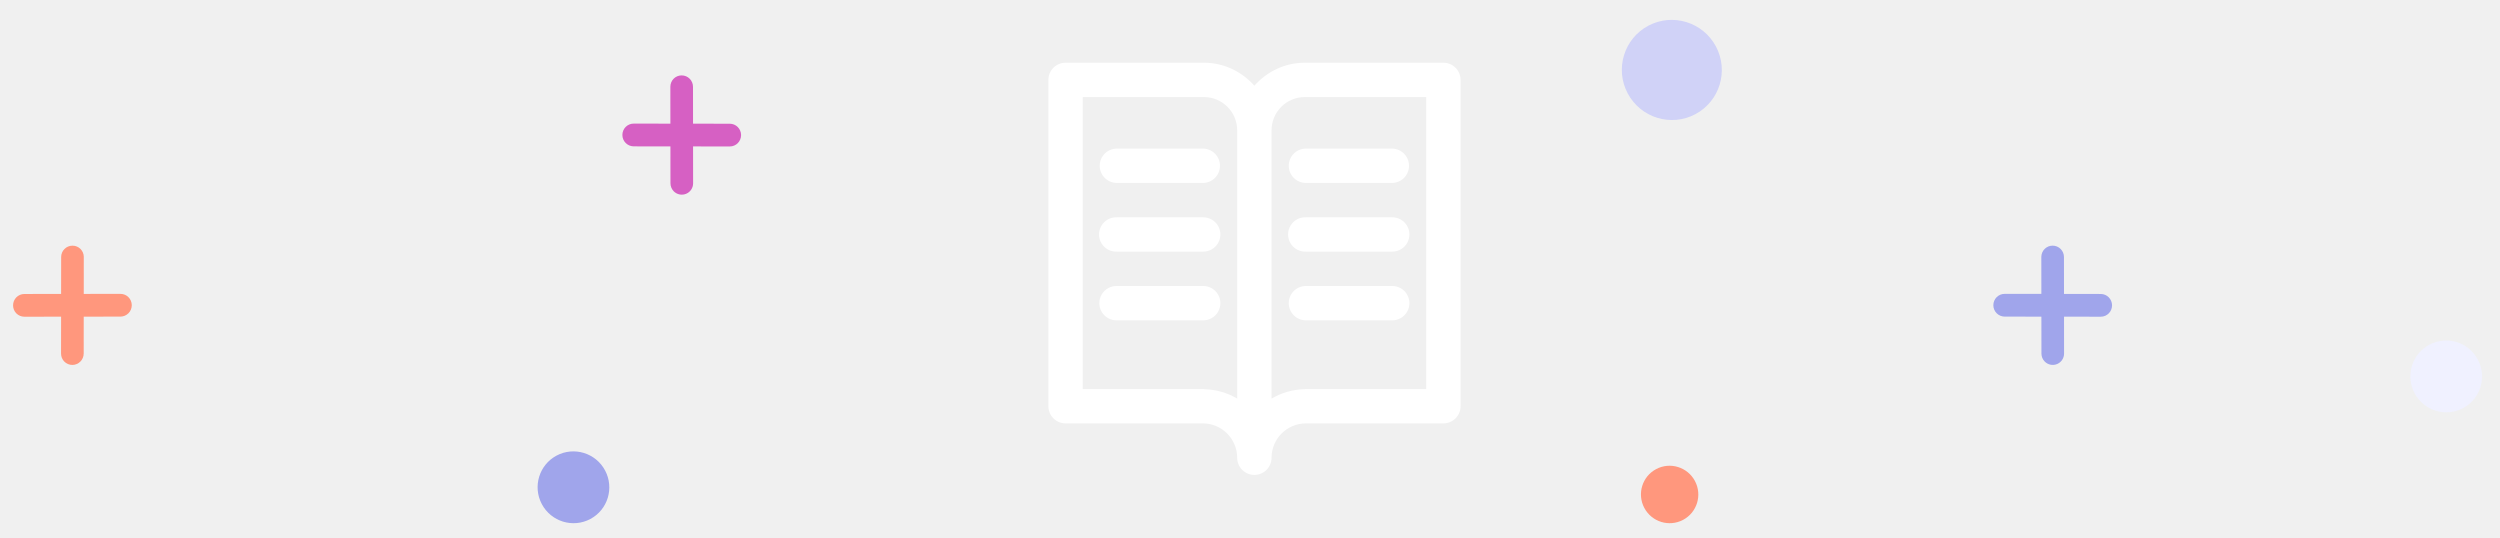
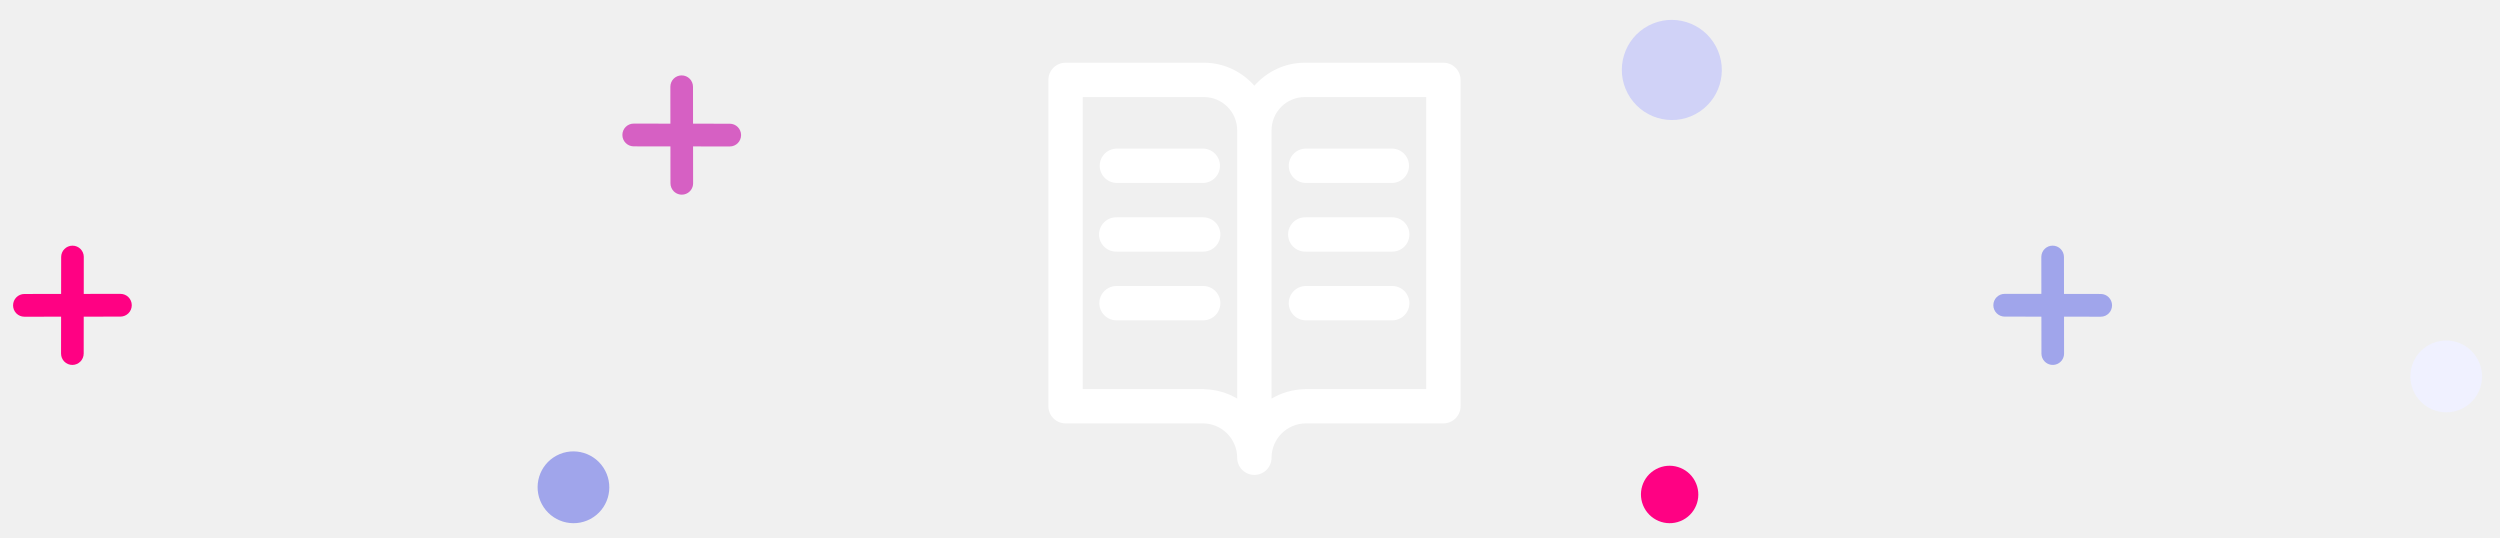
<svg xmlns="http://www.w3.org/2000/svg" width="279" height="60">
  <g fill="none" fill-rule="evenodd">
    <ellipse fill="#D0D2F7" transform="rotate(152 186.576 7.807)" cx="186.576" cy="7.807" rx="5.576" ry="5.591" />
-     <ellipse fill="#FF977D" transform="rotate(152 186.33 55.184)" cx="186.329" cy="55.184" rx="3.199" ry="3.207" />
+     <ellipse fill="#FF0183" transform="rotate(152 186.33 55.184)" cx="186.329" cy="55.184" rx="3.199" ry="3.207" />
    <ellipse fill="#A0A5EB" transform="rotate(152 63.998 54.382)" cx="63.998" cy="54.382" rx="3.998" ry="4.009" />
    <ellipse fill="#F0F1FF" transform="rotate(152 272.998 42.009)" cx="272.998" cy="42.009" rx="3.998" ry="4.009" />
    <path d="M234.443 35.345l-4.097-.004.004 4.117a1.262 1.262 0 01-2.156.895 1.272 1.272 0 01-.37-.898l-.005-4.117-4.097-.004a1.272 1.272 0 01-1.265-1.27c0-.703.563-1.27 1.262-1.27l4.097.005-.004-4.117c0-.702.563-1.269 1.262-1.268.699.001 1.264.569 1.265 1.271l.004 4.117 4.097.005c.7 0 1.264.568 1.265 1.27 0 .702-.563 1.27-1.262 1.268z" fill="#A0A5EB" />
-     <path d="M9.35 28.682L9.347 32.8l4.097-.004c.7 0 1.263.566 1.262 1.268a1.272 1.272 0 01-1.264 1.27l-4.098.005-.004 4.117a1.272 1.272 0 01-1.265 1.271 1.262 1.262 0 01-1.262-1.268l.005-4.117-4.098.004a1.262 1.262 0 01-1.262-1.268c.001-.702.566-1.27 1.265-1.27l4.097-.005.005-4.117c0-.702.566-1.27 1.265-1.27.698-.002 1.262.565 1.262 1.267z" fill="#FF977D" />
+     <path d="M9.35 28.682L9.347 32.8l4.097-.004c.7 0 1.263.566 1.262 1.268a1.272 1.272 0 01-1.264 1.27l-4.098.005-.004 4.117a1.272 1.272 0 01-1.265 1.271 1.262 1.262 0 01-1.262-1.268l.005-4.117-4.098.004a1.262 1.262 0 01-1.262-1.268c.001-.702.566-1.27 1.265-1.27l4.097-.005.005-4.117c0-.702.566-1.27 1.265-1.27.698-.002 1.262.565 1.262 1.267z" fill="#FF0183" />
    <path d="M81.443 16.345l-4.097-.004.004 4.117a1.262 1.262 0 01-2.156.895 1.272 1.272 0 01-.37-.898l-.005-4.117-4.097-.004a1.272 1.272 0 01-1.265-1.27c0-.703.563-1.27 1.262-1.27l4.097.005-.004-4.117c0-.702.563-1.269 1.262-1.268.699.001 1.264.569 1.265 1.271l.004 4.117 4.097.005c.7 0 1.264.568 1.265 1.27 0 .702-.563 1.27-1.262 1.268z" fill="#D660C3" />
    <g fill="#FFF">
      <path d="M161.083 47.25h-15.34a3.842 3.842 0 00-3.839 3.833 1.917 1.917 0 11-3.835 0 3.84 3.84 0 00-3.837-3.833h-15.313A1.917 1.917 0 01117 45.333V8.917c0-1.06.859-1.917 1.919-1.917h15.416l.013.002.014-.002c2.244 0 4.242 1.006 5.626 2.566C141.37 8.006 143.367 7 145.613 7c.01 0 .017.006.027.006.01 0 .017-.006.027-.006h15.416c1.058 0 1.917.857 1.917 1.917v36.416c0 1.06-.859 1.917-1.917 1.917zM138.07 14.538a3.71 3.71 0 00-3.707-3.705l-.014-.002-.013.002h-13.5v32.584h13.5c.036 0 .067.019.104.02a7.573 7.573 0 013.63 1.045V14.538zm21.096-3.705h-13.498c-.01 0-.017-.003-.027-.003-.01 0-.017.003-.027.003a3.71 3.71 0 00-3.709 3.705v29.946a7.591 7.591 0 013.684-1.052c.027-.002.05-.015.079-.015h13.498V10.833zm-15.342 23c0-1.06.859-1.916 1.919-1.916h9.587a1.917 1.917 0 110 3.833h-9.587a1.917 1.917 0 01-1.919-1.917zm11.506-5.75h-9.587a1.918 1.918 0 110-3.833h9.587a1.917 1.917 0 110 3.833zm0-7.666h-9.587a1.917 1.917 0 110-3.834h9.587a1.917 1.917 0 110 3.834zM124.646 35.75a1.917 1.917 0 110-3.833h9.587a1.917 1.917 0 110 3.833h-9.587zm9.587-7.667h-9.587a1.918 1.918 0 110-3.833h9.587a1.917 1.917 0 110 3.833zm0-7.666h-9.587a1.917 1.917 0 110-3.834h9.587a1.917 1.917 0 110 3.834z" />
    </g>
  </g>
</svg>
